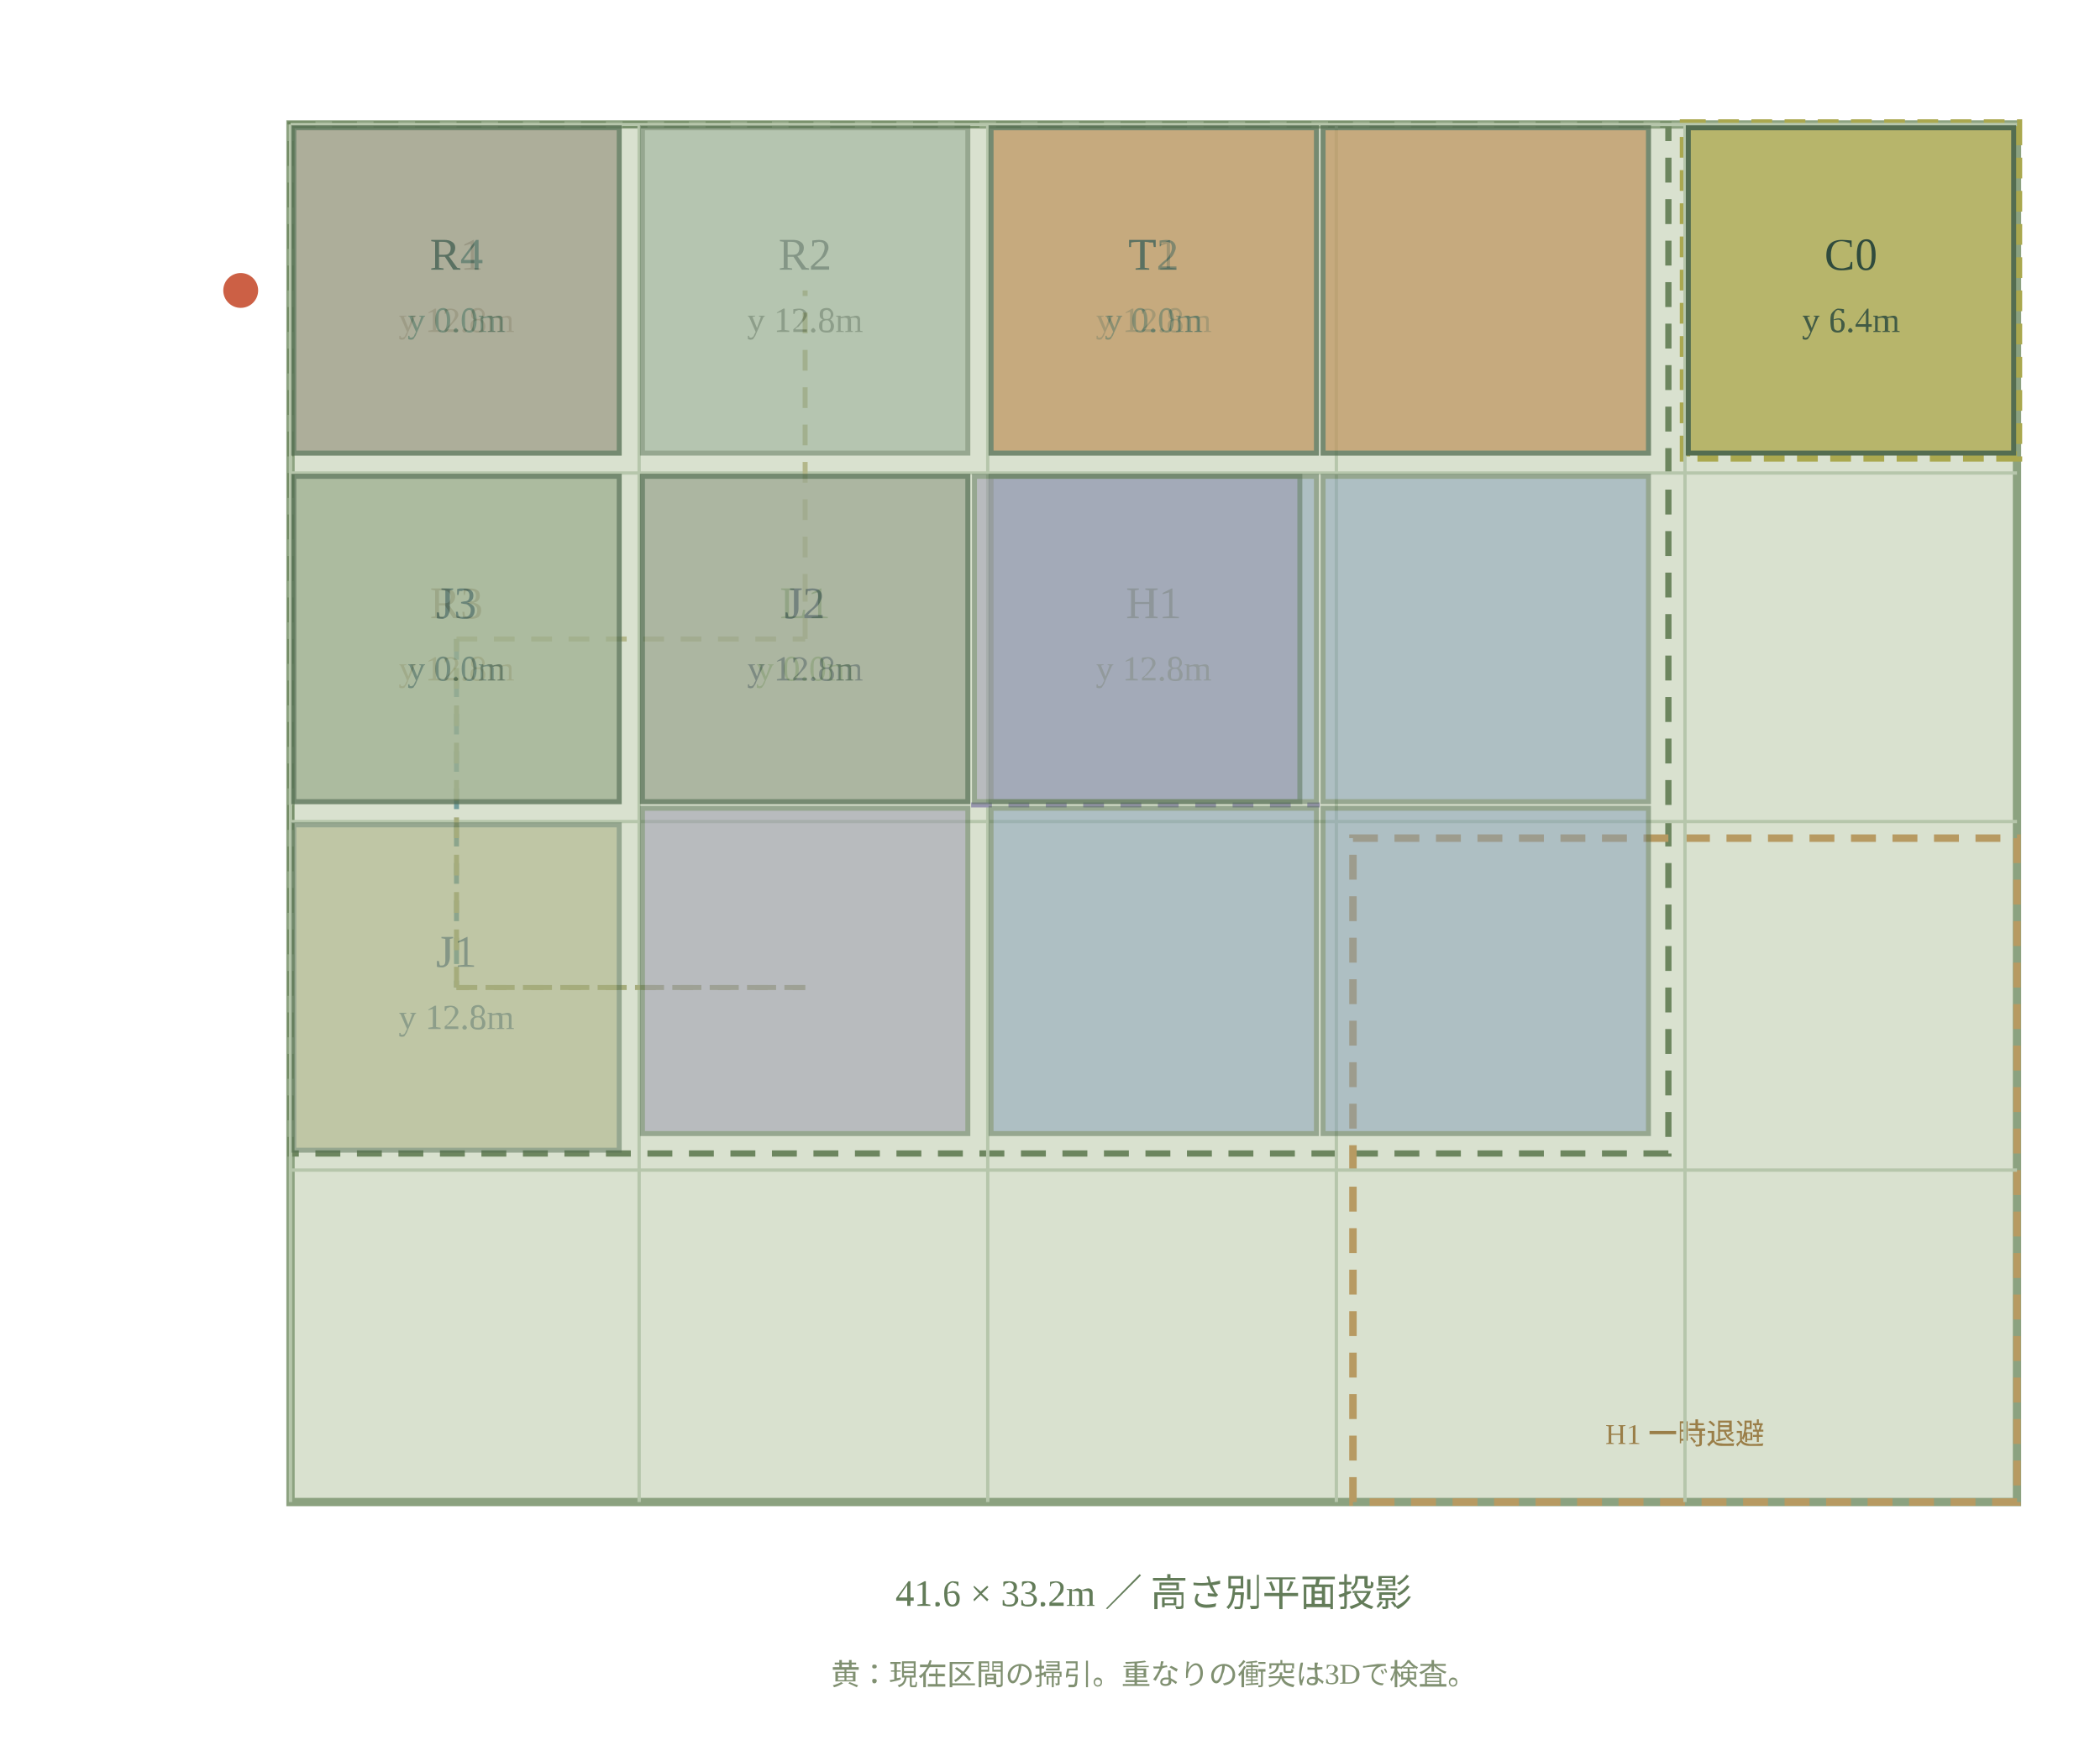
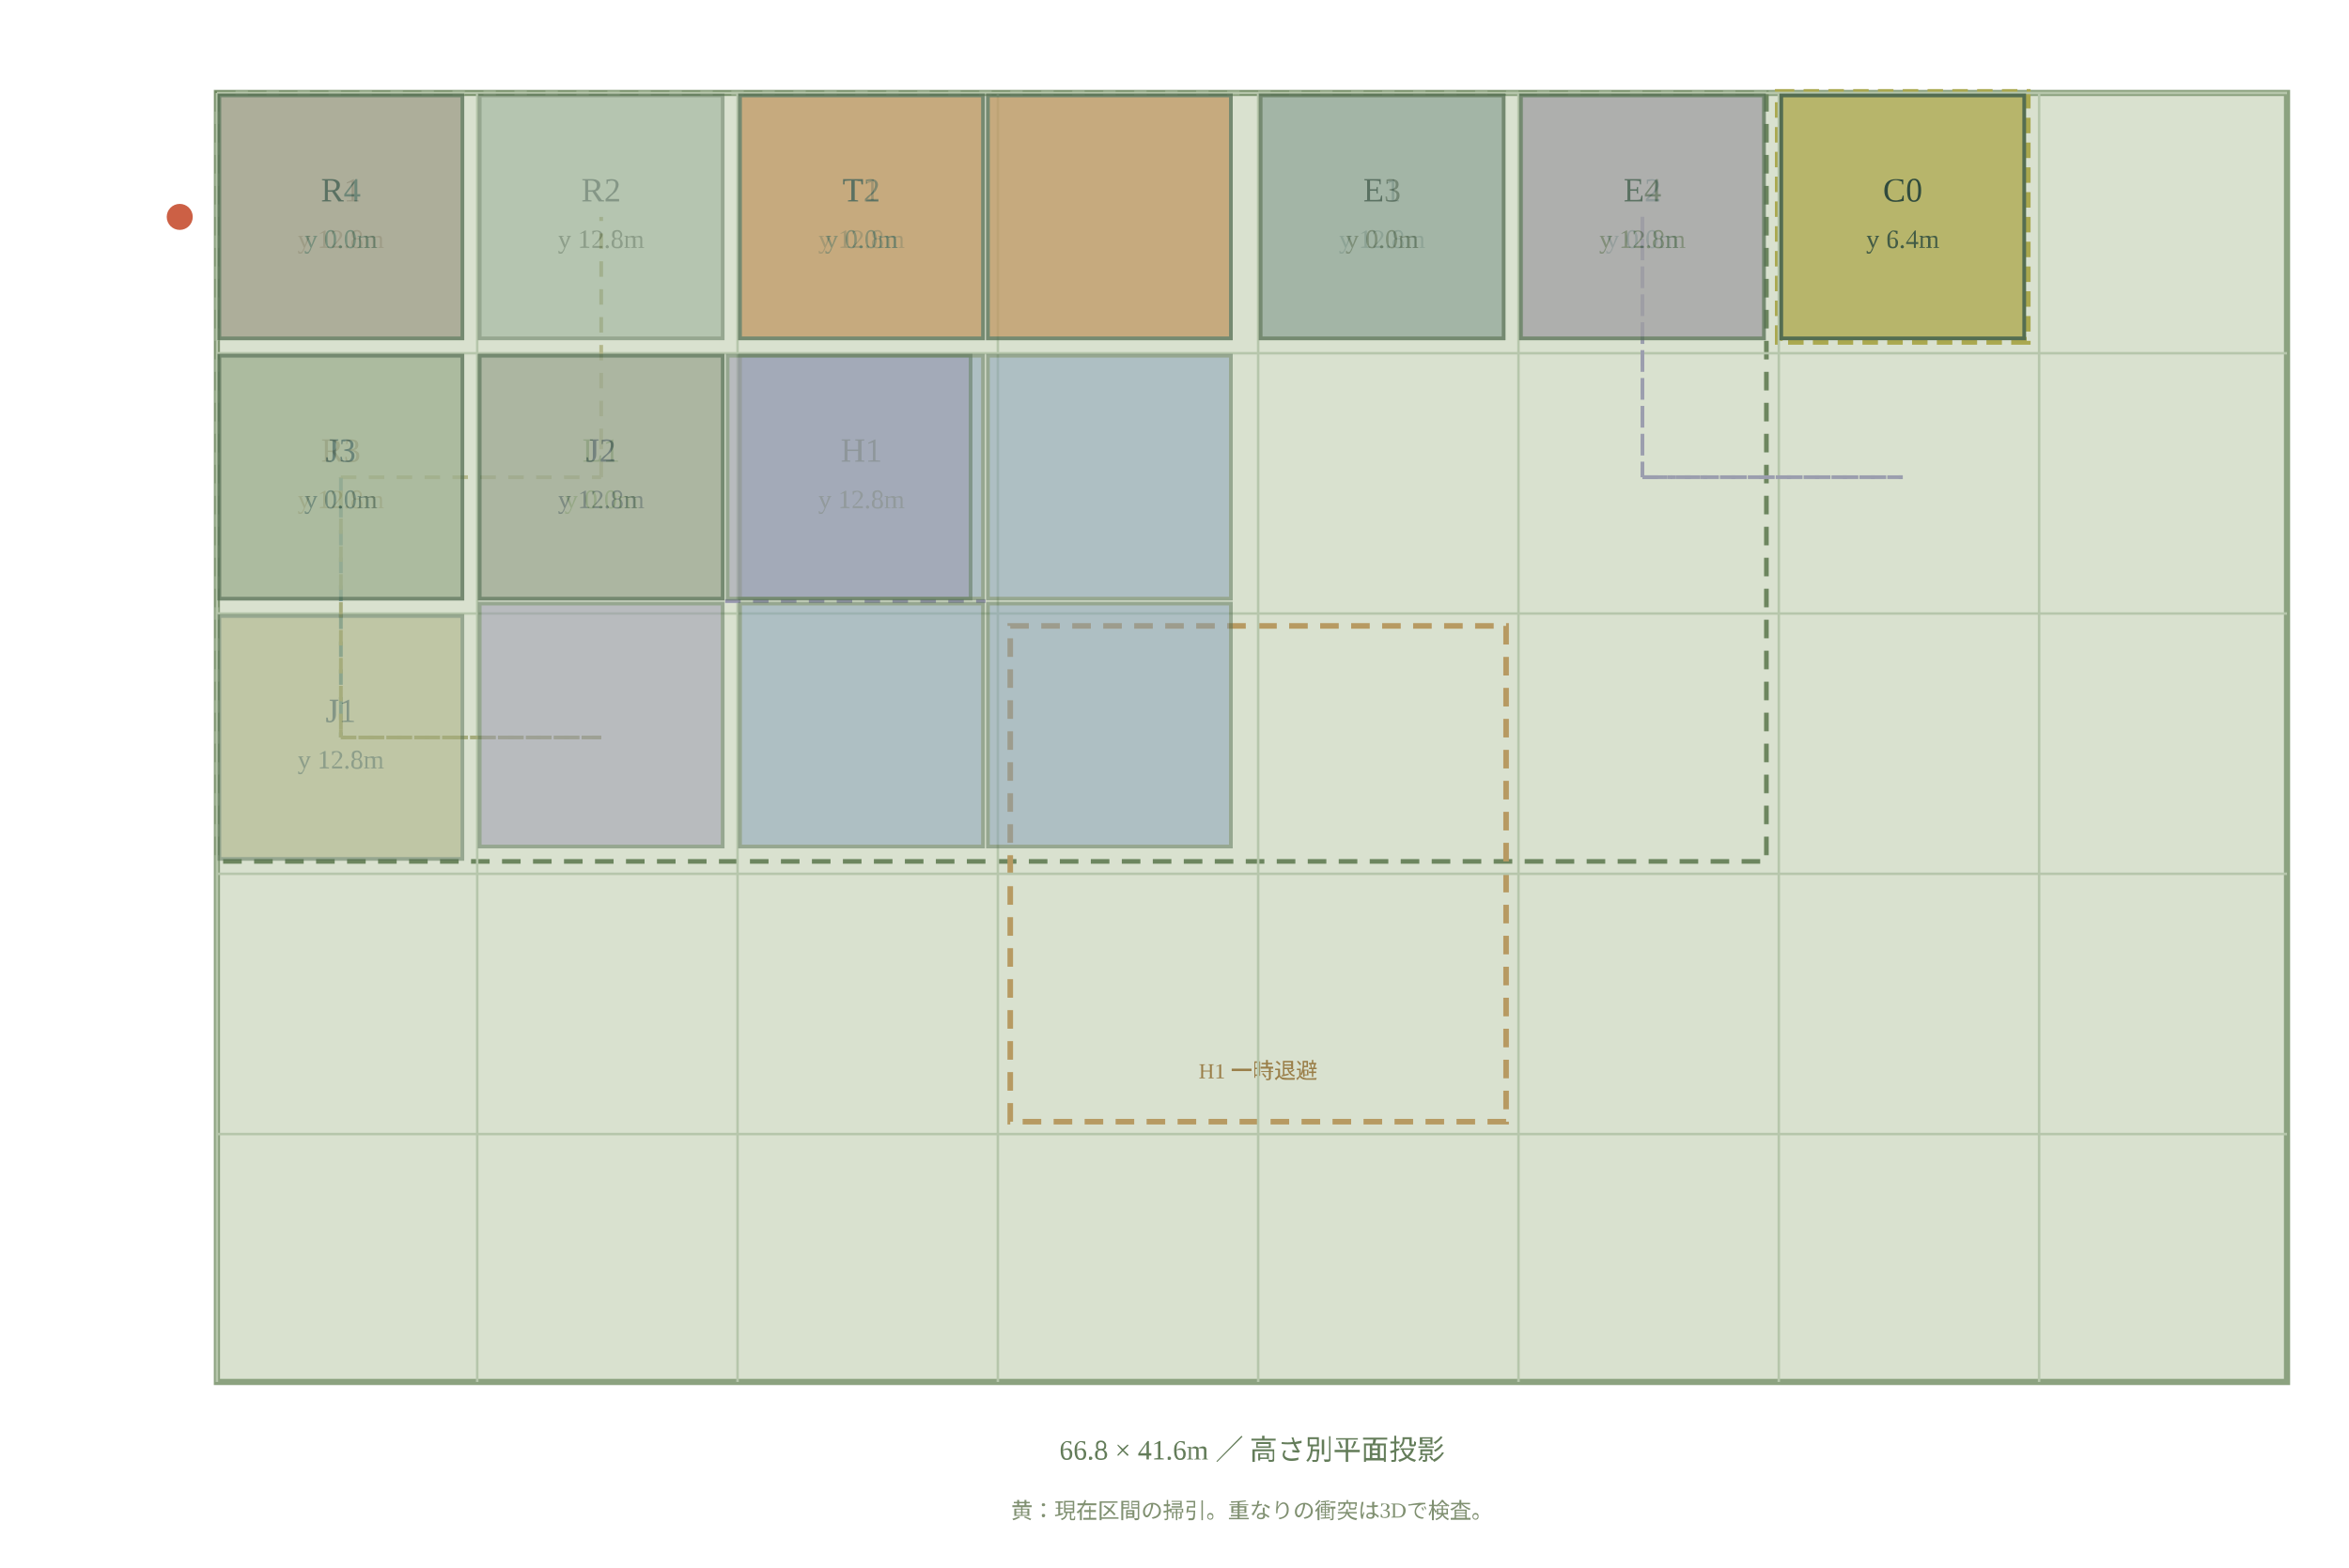
- <svg xmlns="http://www.w3.org/2000/svg" viewBox="-7 -3 50.6 42.2" role="img" aria-label="予備廊下と一時退避・搬送中の高さ別占有">
-   <rect x="0" y="0" width="41.6" height="33.2" fill="#d9e1cf" stroke="#8ca280" stroke-width=".2" />
-   <rect x="0" y="0" width="33.2" height="24.8" fill="none" stroke="#6d865f" stroke-width=".15" stroke-dasharray=".6 .4" />
-   <rect x="33.6" y="0" width="8" height="8" fill="none" stroke="#aaa84f" stroke-width=".25" stroke-dasharray=".5 .3" />
-   <text x="37.6" y="1.1" text-anchor="middle" font-size=".7" fill="#7d7e3d">C0 予備保管</text>
+ <svg xmlns="http://www.w3.org/2000/svg" viewBox="-7 -3 75.8 50.6" role="img" aria-label="予備廊下と一時退避・搬送中の高さ別占有">
+   <rect x="0" y="0" width="66.8" height="41.6" fill="#d9e1cf" stroke="#8ca280" stroke-width=".2" />
+   <rect x="0" y="0" width="50" height="24.8" fill="none" stroke="#6d865f" stroke-width=".15" stroke-dasharray=".6 .4" />
+   <rect x="50.4" y="0" width="8" height="8" fill="none" stroke="#aaa84f" stroke-width=".25" stroke-dasharray=".5 .3" />
+   <text x="54.4" y="1.1" text-anchor="middle" font-size=".7" fill="#7d7e3d">C0 予備保管</text>
  <rect x="25.6" y="17.2" width="16" height="16" fill="none" stroke="#b79a62" stroke-width=".18" stroke-dasharray=".6 .4" />
  <text x="33.6" y="31.8" text-anchor="middle" font-size=".7" fill="#9a7e48">H1 一時退避</text>
-   <line x1="0" y1="0" x2="41.6" y2="0" stroke="#b6c6ab" stroke-width="0.08" />
-   <line x1="0" y1="8.4" x2="41.6" y2="8.4" stroke="#b6c6ab" stroke-width="0.08" />
-   <line x1="0" y1="16.8" x2="41.6" y2="16.8" stroke="#b6c6ab" stroke-width="0.08" />
-   <line x1="0" y1="25.2" x2="41.6" y2="25.2" stroke="#b6c6ab" stroke-width="0.08" />
-   <line x1="0" y1="0" x2="0" y2="33.2" stroke="#b6c6ab" stroke-width="0.08" />
-   <line x1="8.4" y1="0" x2="8.4" y2="33.2" stroke="#b6c6ab" stroke-width="0.08" />
-   <line x1="16.8" y1="0" x2="16.8" y2="33.2" stroke="#b6c6ab" stroke-width="0.08" />
-   <line x1="25.2" y1="0" x2="25.2" y2="33.2" stroke="#b6c6ab" stroke-width="0.08" />
-   <line x1="33.6" y1="0" x2="33.6" y2="33.2" stroke="#b6c6ab" stroke-width="0.08" />
+   <line x1="0" y1="0" x2="66.8" y2="0" stroke="#b6c6ab" stroke-width="0.08" />
+   <line x1="0" y1="8.4" x2="66.8" y2="8.4" stroke="#b6c6ab" stroke-width="0.08" />
+   <line x1="0" y1="16.8" x2="66.8" y2="16.8" stroke="#b6c6ab" stroke-width="0.08" />
+   <line x1="0" y1="25.2" x2="66.8" y2="25.2" stroke="#b6c6ab" stroke-width="0.08" />
+   <line x1="0" y1="33.6" x2="66.8" y2="33.6" stroke="#b6c6ab" stroke-width="0.08" />
+   <line x1="0" y1="0" x2="0" y2="41.6" stroke="#b6c6ab" stroke-width="0.08" />
+   <line x1="8.4" y1="0" x2="8.4" y2="41.6" stroke="#b6c6ab" stroke-width="0.08" />
+   <line x1="16.8" y1="0" x2="16.8" y2="41.6" stroke="#b6c6ab" stroke-width="0.08" />
+   <line x1="25.2" y1="0" x2="25.2" y2="41.6" stroke="#b6c6ab" stroke-width="0.08" />
+   <line x1="33.6" y1="0" x2="33.6" y2="41.6" stroke="#b6c6ab" stroke-width="0.08" />
+   <line x1="42" y1="0" x2="42" y2="41.6" stroke="#b6c6ab" stroke-width="0.08" />
+   <line x1="50.4" y1="0" x2="50.4" y2="41.6" stroke="#b6c6ab" stroke-width="0.08" />
+   <line x1="58.8" y1="0" x2="58.8" y2="41.6" stroke="#b6c6ab" stroke-width="0.08" />
  <line x1="16.4" y1="16.4" x2="16.4" y2="16.4" stroke="#9796ae" stroke-width="0.12" stroke-dasharray=".5 .4" />
  <line x1="4" y1="12.4" x2="4" y2="12.4" stroke="#b3b78a" stroke-width="0.12" stroke-dasharray=".5 .4" />
  <line x1="4" y1="20.8" x2="4" y2="20.8" stroke="#a5ac7c" stroke-width="0.12" stroke-dasharray=".5 .4" />
+   <line x1="46" y1="4" x2="46" y2="4" stroke="#9b9eae" stroke-width="0.12" stroke-dasharray=".5 .4" />
  <line x1="16.4" y1="16.4" x2="24.8" y2="16.4" stroke="#9796ae" stroke-width="0.12" stroke-dasharray=".5 .4" />
  <line x1="4" y1="12.4" x2="12.4" y2="12.4" stroke="#b3b78a" stroke-width="0.12" stroke-dasharray=".5 .4" />
  <line x1="4" y1="20.8" x2="12.4" y2="20.8" stroke="#a5ac7c" stroke-width="0.12" stroke-dasharray=".5 .4" />
+   <line x1="46" y1="4" x2="46" y2="12.4" stroke="#9b9eae" stroke-width="0.12" stroke-dasharray=".5 .4" />
  <line x1="24.8" y1="16.4" x2="24.8" y2="16.4" stroke="#9796ae" stroke-width="0.12" stroke-dasharray=".5 .4" />
  <line x1="12.4" y1="12.4" x2="12.4" y2="11.333" stroke="#b3b78a" stroke-width="0.12" stroke-dasharray=".5 .4" />
  <line x1="12.4" y1="20.8" x2="12.4" y2="20.8" stroke="#a5ac7c" stroke-width="0.12" stroke-dasharray=".5 .4" />
+   <line x1="46" y1="12.4" x2="47.067" y2="12.4" stroke="#9b9eae" stroke-width="0.12" stroke-dasharray=".5 .4" />
  <line x1="24.8" y1="16.4" x2="24.8" y2="16.4" stroke="#9796ae" stroke-width="0.12" stroke-dasharray=".5 .4" />
  <line x1="12.4" y1="11.333" x2="12.4" y2="4" stroke="#b3b78a" stroke-width="0.12" stroke-dasharray=".5 .4" />
  <line x1="12.4" y1="20.8" x2="12.4" y2="20.8" stroke="#a5ac7c" stroke-width="0.12" stroke-dasharray=".5 .4" />
  <line x1="4" y1="12.4" x2="4" y2="12.4" stroke="#729e9c" stroke-width="0.12" stroke-dasharray=".5 .4" />
+   <line x1="47.067" y1="12.4" x2="54.4" y2="12.4" stroke="#9b9eae" stroke-width="0.12" stroke-dasharray=".5 .4" />
+   <line x1="46" y1="4" x2="46" y2="4" stroke="#a8a08c" stroke-width="0.12" stroke-dasharray=".5 .4" />
  <line x1="24.8" y1="16.4" x2="24.8" y2="16.4" stroke="#9796ae" stroke-width="0.12" stroke-dasharray=".5 .4" />
  <line x1="12.4" y1="4" x2="12.4" y2="4" stroke="#b3b78a" stroke-width="0.12" stroke-dasharray=".5 .4" />
  <line x1="12.4" y1="20.8" x2="12.4" y2="20.8" stroke="#a5ac7c" stroke-width="0.12" stroke-dasharray=".5 .4" />
  <line x1="4" y1="12.4" x2="4" y2="12.4" stroke="#729e9c" stroke-width="0.12" stroke-dasharray=".5 .4" />
+   <line x1="46" y1="4" x2="46" y2="4" stroke="#a8a08c" stroke-width="0.12" stroke-dasharray=".5 .4" />
  <line x1="12.4" y1="4" x2="12.4" y2="4" stroke="#b3b78a" stroke-width="0.12" stroke-dasharray=".5 .4" />
  <line x1="4" y1="12.4" x2="4" y2="12.4" stroke="#729e9c" stroke-width="0.12" stroke-dasharray=".5 .4" />
+   <line x1="46" y1="4" x2="46" y2="4" stroke="#a8a08c" stroke-width="0.12" stroke-dasharray=".5 .4" />
  <line x1="12.4" y1="4" x2="12.4" y2="4" stroke="#b3b78a" stroke-width="0.12" stroke-dasharray=".5 .4" />
-   <line x1="4" y1="12.4" x2="4" y2="19.733" stroke="#729e9c" stroke-width="0.12" stroke-dasharray=".5 .4" />
+   <line x1="4" y1="12.4" x2="4" y2="13.2" stroke="#729e9c" stroke-width="0.12" stroke-dasharray=".5 .4" />
+   <line x1="46" y1="4" x2="46" y2="4" stroke="#a8a08c" stroke-width="0.12" stroke-dasharray=".5 .4" />
+   <line x1="12.4" y1="4" x2="12.4" y2="4" stroke="#b3b78a" stroke-width="0.12" stroke-dasharray=".5 .4" />
+   <line x1="4" y1="13.2" x2="4" y2="19.733" stroke="#729e9c" stroke-width="0.12" stroke-dasharray=".5 .4" />
+   <line x1="46" y1="4" x2="46" y2="4" stroke="#a8a08c" stroke-width="0.12" stroke-dasharray=".5 .4" />
+   <line x1="54.4" y1="12.4" x2="47.867" y2="12.4" stroke="#9b9eae" stroke-width="0.12" stroke-dasharray=".5 .4" />
  <line x1="4" y1="19.733" x2="4" y2="20.8" stroke="#729e9c" stroke-width="0.12" stroke-dasharray=".5 .4" />
+   <line x1="46" y1="4" x2="46" y2="4" stroke="#a8a08c" stroke-width="0.12" stroke-dasharray=".5 .4" />
+   <line x1="47.867" y1="12.4" x2="46.8" y2="12.4" stroke="#9b9eae" stroke-width="0.12" stroke-dasharray=".5 .4" />
  <line x1="4" y1="20.8" x2="4" y2="20.8" stroke="#729e9c" stroke-width="0.12" stroke-dasharray=".5 .4" />
+   <line x1="46" y1="4" x2="46" y2="4" stroke="#a8a08c" stroke-width="0.12" stroke-dasharray=".5 .4" />
+   <line x1="46.8" y1="12.4" x2="46.667" y2="12.4" stroke="#9b9eae" stroke-width="0.12" stroke-dasharray=".5 .4" />
+   <line x1="4" y1="20.8" x2="4" y2="20.8" stroke="#729e9c" stroke-width="0.12" stroke-dasharray=".5 .4" />
+   <line x1="46.667" y1="12.4" x2="46.267" y2="12.4" stroke="#9b9eae" stroke-width="0.12" stroke-dasharray=".5 .4" />
  <line x1="4" y1="20.8" x2="4" y2="20.8" stroke="#729e9c" stroke-width="0.12" stroke-dasharray=".5 .4" />
  <line x1="12.4" y1="20.8" x2="12.4" y2="20.8" stroke="#a5ac7c" stroke-width="0.12" stroke-dasharray=".5 .4" />
+   <line x1="46.267" y1="12.4" x2="46" y2="12.4" stroke="#9b9eae" stroke-width="0.12" stroke-dasharray=".5 .4" />
+   <line x1="4" y1="20.8" x2="4" y2="20.8" stroke="#729e9c" stroke-width="0.12" stroke-dasharray=".5 .4" />
  <line x1="12.4" y1="20.8" x2="12.4" y2="20.8" stroke="#a5ac7c" stroke-width="0.12" stroke-dasharray=".5 .4" />
-   <line x1="12.4" y1="20.8" x2="4" y2="20.8" stroke="#a5ac7c" stroke-width="0.12" stroke-dasharray=".5 .4" />
-   <line x1="4" y1="20.8" x2="4" y2="12.4" stroke="#a5ac7c" stroke-width="0.12" stroke-dasharray=".5 .4" />
+   <line x1="46" y1="12.4" x2="46" y2="4.667" stroke="#9b9eae" stroke-width="0.12" stroke-dasharray=".5 .4" />
+   <line x1="12.4" y1="20.8" x2="12.4" y2="20.8" stroke="#a5ac7c" stroke-width="0.12" stroke-dasharray=".5 .4" />
+   <line x1="46" y1="4.667" x2="46" y2="4.133" stroke="#9b9eae" stroke-width="0.12" stroke-dasharray=".5 .4" />
+   <line x1="12.4" y1="20.8" x2="12.267" y2="20.8" stroke="#a5ac7c" stroke-width="0.12" stroke-dasharray=".5 .4" />
+   <line x1="46" y1="4.133" x2="46" y2="4" stroke="#9b9eae" stroke-width="0.12" stroke-dasharray=".5 .4" />
+   <line x1="12.267" y1="20.8" x2="4" y2="20.8" stroke="#a5ac7c" stroke-width="0.12" stroke-dasharray=".5 .4" />
+   <line x1="46" y1="4" x2="46" y2="4" stroke="#9b9eae" stroke-width="0.12" stroke-dasharray=".5 .4" />
+   <line x1="4" y1="20.8" x2="4" y2="20.533" stroke="#a5ac7c" stroke-width="0.12" stroke-dasharray=".5 .4" />
+   <line x1="46" y1="4" x2="46" y2="4" stroke="#9b9eae" stroke-width="0.12" stroke-dasharray=".5 .4" />
+   <line x1="4" y1="20.533" x2="4" y2="12.4" stroke="#a5ac7c" stroke-width="0.12" stroke-dasharray=".5 .4" />
  <line x1="4" y1="12.4" x2="4" y2="12.4" stroke="#a5ac7c" stroke-width="0.12" stroke-dasharray=".5 .4" />
  <g data-id="R1" transform="translate(0 0)" opacity="0.5">
    <rect x="0.08" y="0.08" width="7.84" height="7.84" fill="#81a398" stroke="#546d51" stroke-width=".12" />
    <text x="4" y="3.5" text-anchor="middle" font-size="1.1" fill="#304b3d">R1</text>
    <text x="4" y="5" text-anchor="middle" font-size=".85" fill="#425b45">y 12.8m</text>
  </g>
  <g data-id="R2" transform="translate(8.4 0)" opacity="0.5">
    <rect x="0.08" y="0.08" width="7.84" height="7.84" fill="#91aa91" stroke="#546d51" stroke-width=".12" />
    <text x="4" y="3.5" text-anchor="middle" font-size="1.1" fill="#304b3d">R2</text>
    <text x="4" y="5" text-anchor="middle" font-size=".85" fill="#425b45">y 12.8m</text>
  </g>
  <g data-id="R3" transform="translate(0 8.4)" opacity="0.5">
    <rect x="0.08" y="0.08" width="7.84" height="7.84" fill="#729e9c" stroke="#546d51" stroke-width=".12" />
    <text x="4" y="3.5" text-anchor="middle" font-size="1.1" fill="#304b3d">R3</text>
    <text x="4" y="5" text-anchor="middle" font-size=".85" fill="#425b45">y 12.8m</text>
  </g>
  <g data-id="R4" transform="translate(0 0)" opacity="0.5">
    <rect x="0.08" y="0.08" width="7.84" height="7.84" fill="#ad9981" stroke="#546d51" stroke-width=".12" />
    <text x="4" y="3.5" text-anchor="middle" font-size="1.1" fill="#304b3d">R4</text>
    <text x="4" y="5" text-anchor="middle" font-size=".85" fill="#425b45">y 0.0m</text>
  </g>
  <g data-id="T1" transform="translate(16.8 0)" opacity="0.5">
    <rect x="0.08" y="0.08" width="7.84" height="7.84" fill="#c7a46d" stroke="#546d51" stroke-width=".12" />
    <rect x="8.08" y="0.08" width="7.84" height="7.84" fill="#c7a46d" stroke="#546d51" stroke-width=".12" />
    <text x="4" y="3.5" text-anchor="middle" font-size="1.1" fill="#304b3d">T1</text>
    <text x="4" y="5" text-anchor="middle" font-size=".85" fill="#425b45">y 12.8m</text>
  </g>
  <g data-id="T2" transform="translate(16.8 0)" opacity="0.5">
    <rect x="0.08" y="0.08" width="7.84" height="7.84" fill="#bb925e" stroke="#546d51" stroke-width=".12" />
    <rect x="8.08" y="0.08" width="7.84" height="7.84" fill="#bb925e" stroke="#546d51" stroke-width=".12" />
    <text x="4" y="3.5" text-anchor="middle" font-size="1.1" fill="#304b3d">T2</text>
    <text x="4" y="5" text-anchor="middle" font-size=".85" fill="#425b45">y 0.0m</text>
  </g>
  <g data-id="H1" transform="translate(16.8 8.4)" opacity="0.5">
    <rect x="0.08" y="0.08" width="7.84" height="7.84" fill="#839eb8" stroke="#546d51" stroke-width=".12" />
    <rect x="8.08" y="0.08" width="7.84" height="7.84" fill="#839eb8" stroke="#546d51" stroke-width=".12" />
    <rect x="0.08" y="8.08" width="7.84" height="7.84" fill="#839eb8" stroke="#546d51" stroke-width=".12" />
    <rect x="8.08" y="8.08" width="7.84" height="7.84" fill="#839eb8" stroke="#546d51" stroke-width=".12" />
    <text x="4" y="3.5" text-anchor="middle" font-size="1.1" fill="#304b3d">H1</text>
    <text x="4" y="5" text-anchor="middle" font-size=".85" fill="#425b45">y 12.8m</text>
  </g>
  <g data-id="L1" transform="translate(8.4 8.4)" opacity="0.5">
    <rect x="0.08" y="0.08" width="7.84" height="7.84" fill="#9796ae" stroke="#546d51" stroke-width=".12" />
    <rect x="8.08" y="0.08" width="7.84" height="7.84" fill="#9796ae" stroke="#546d51" stroke-width=".12" />
    <rect x="0.08" y="8.08" width="7.84" height="7.84" fill="#9796ae" stroke="#546d51" stroke-width=".12" />
    <text x="4" y="3.5" text-anchor="middle" font-size="1.1" fill="#304b3d">L1</text>
    <text x="4" y="5" text-anchor="middle" font-size=".85" fill="#425b45">y 0.0m</text>
  </g>
  <g data-id="J1" transform="translate(0 16.8)" opacity="0.5">
    <rect x="0.08" y="0.08" width="7.84" height="7.84" fill="#a5ac7c" stroke="#546d51" stroke-width=".12" />
    <text x="4" y="3.5" text-anchor="middle" font-size="1.1" fill="#304b3d">J1</text>
    <text x="4" y="5" text-anchor="middle" font-size=".85" fill="#425b45">y 12.8m</text>
  </g>
  <g data-id="J2" transform="translate(8.4 8.4)" opacity="0.5">
    <rect x="0.08" y="0.08" width="7.84" height="7.84" fill="#a0b184" stroke="#546d51" stroke-width=".12" />
    <text x="4" y="3.5" text-anchor="middle" font-size="1.1" fill="#304b3d">J2</text>
    <text x="4" y="5" text-anchor="middle" font-size=".85" fill="#425b45">y 12.8m</text>
  </g>
  <g data-id="J3" transform="translate(0 8.4)" opacity="0.5">
    <rect x="0.08" y="0.08" width="7.84" height="7.84" fill="#b3b78a" stroke="#546d51" stroke-width=".12" />
    <text x="4" y="3.5" text-anchor="middle" font-size="1.1" fill="#304b3d">J3</text>
    <text x="4" y="5" text-anchor="middle" font-size=".85" fill="#425b45">y 0.0m</text>
  </g>
-   <g data-id="C0" transform="translate(33.6 0)" opacity="1">
+   <g data-id="C0" transform="translate(50.4 0)" opacity="1">
    <rect x="0.08" y="0.08" width="7.84" height="7.84" fill="#b7b56b" stroke="#546d51" stroke-width=".12" />
    <text x="4" y="3.5" text-anchor="middle" font-size="1.1" fill="#304b3d">C0</text>
    <text x="4" y="5" text-anchor="middle" font-size=".85" fill="#425b45">y 6.4m</text>
  </g>
+   <g data-id="E1" transform="translate(33.6 0)" opacity="0.5">
+     <rect x="0.08" y="0.08" width="7.84" height="7.84" fill="#9aa58c" stroke="#546d51" stroke-width=".12" />
+     <text x="4" y="3.5" text-anchor="middle" font-size="1.1" fill="#304b3d">E1</text>
+     <text x="4" y="5" text-anchor="middle" font-size=".85" fill="#425b45">y 12.8m</text>
+   </g>
+   <g data-id="E2" transform="translate(42 0)" opacity="0.5">
+     <rect x="0.08" y="0.08" width="7.84" height="7.84" fill="#a8a08c" stroke="#546d51" stroke-width=".12" />
+     <text x="4" y="3.5" text-anchor="middle" font-size="1.1" fill="#304b3d">E2</text>
+     <text x="4" y="5" text-anchor="middle" font-size=".85" fill="#425b45">y 0.0m</text>
+   </g>
+   <g data-id="E3" transform="translate(33.6 0)" opacity="0.5">
+     <rect x="0.08" y="0.08" width="7.84" height="7.84" fill="#8da7a0" stroke="#546d51" stroke-width=".12" />
+     <text x="4" y="3.5" text-anchor="middle" font-size="1.1" fill="#304b3d">E3</text>
+     <text x="4" y="5" text-anchor="middle" font-size=".85" fill="#425b45">y 0.0m</text>
+   </g>
+   <g data-id="E4" transform="translate(42 0)" opacity="0.5">
+     <rect x="0.08" y="0.08" width="7.84" height="7.84" fill="#9b9eae" stroke="#546d51" stroke-width=".12" />
+     <text x="4" y="3.5" text-anchor="middle" font-size="1.1" fill="#304b3d">E4</text>
+     <text x="4" y="5" text-anchor="middle" font-size=".85" fill="#425b45">y 12.8m</text>
+   </g>
  <circle cx="-1.2" cy="4" r=".42" fill="#cc6045" />
-   <text x="20.8" y="35.7" text-anchor="middle" font-size=".9" fill="#637c59">41.6 × 33.2m ／ 高さ別平面投影</text>
-   <text x="20.8" y="37.6" text-anchor="middle" font-size=".7" fill="#809071">黄：現在区間の掃引。重なりの衝突は3Dで検査。</text>
+   <text x="33.4" y="44.1" text-anchor="middle" font-size=".9" fill="#637c59">66.8 × 41.6m ／ 高さ別平面投影</text>
+   <text x="33.4" y="46" text-anchor="middle" font-size=".7" fill="#809071">黄：現在区間の掃引。重なりの衝突は3Dで検査。</text>
</svg>
